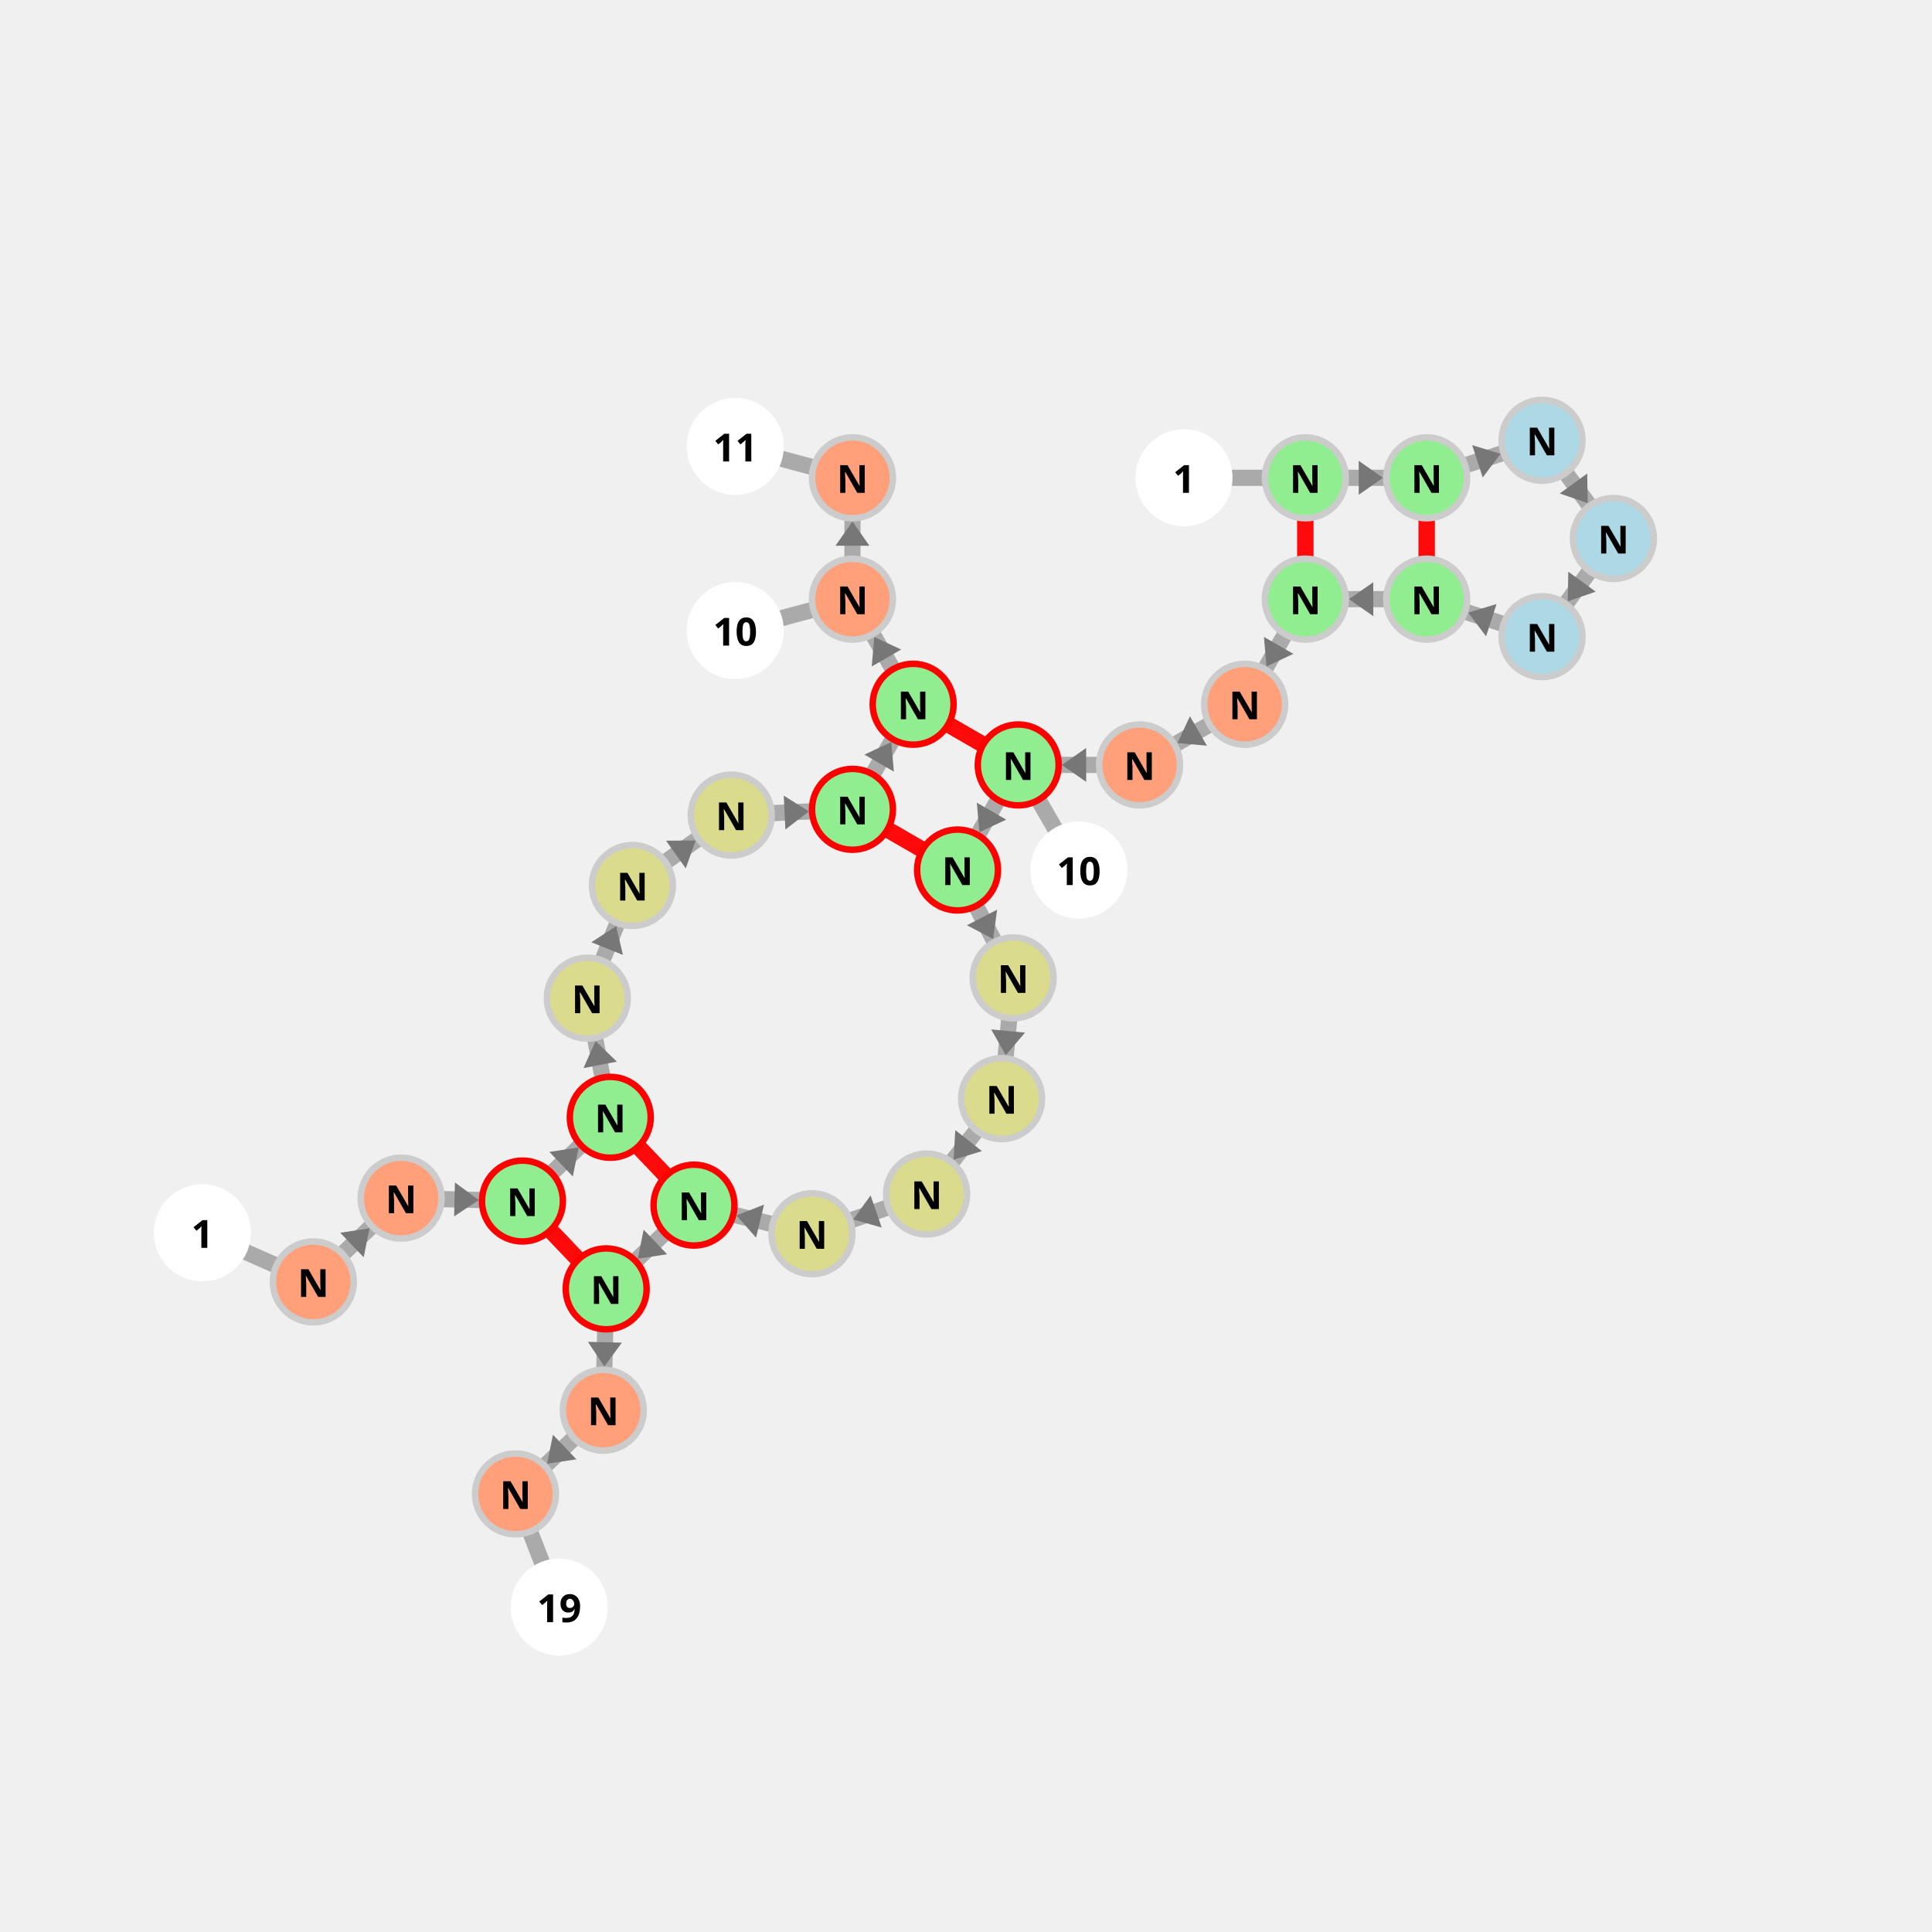
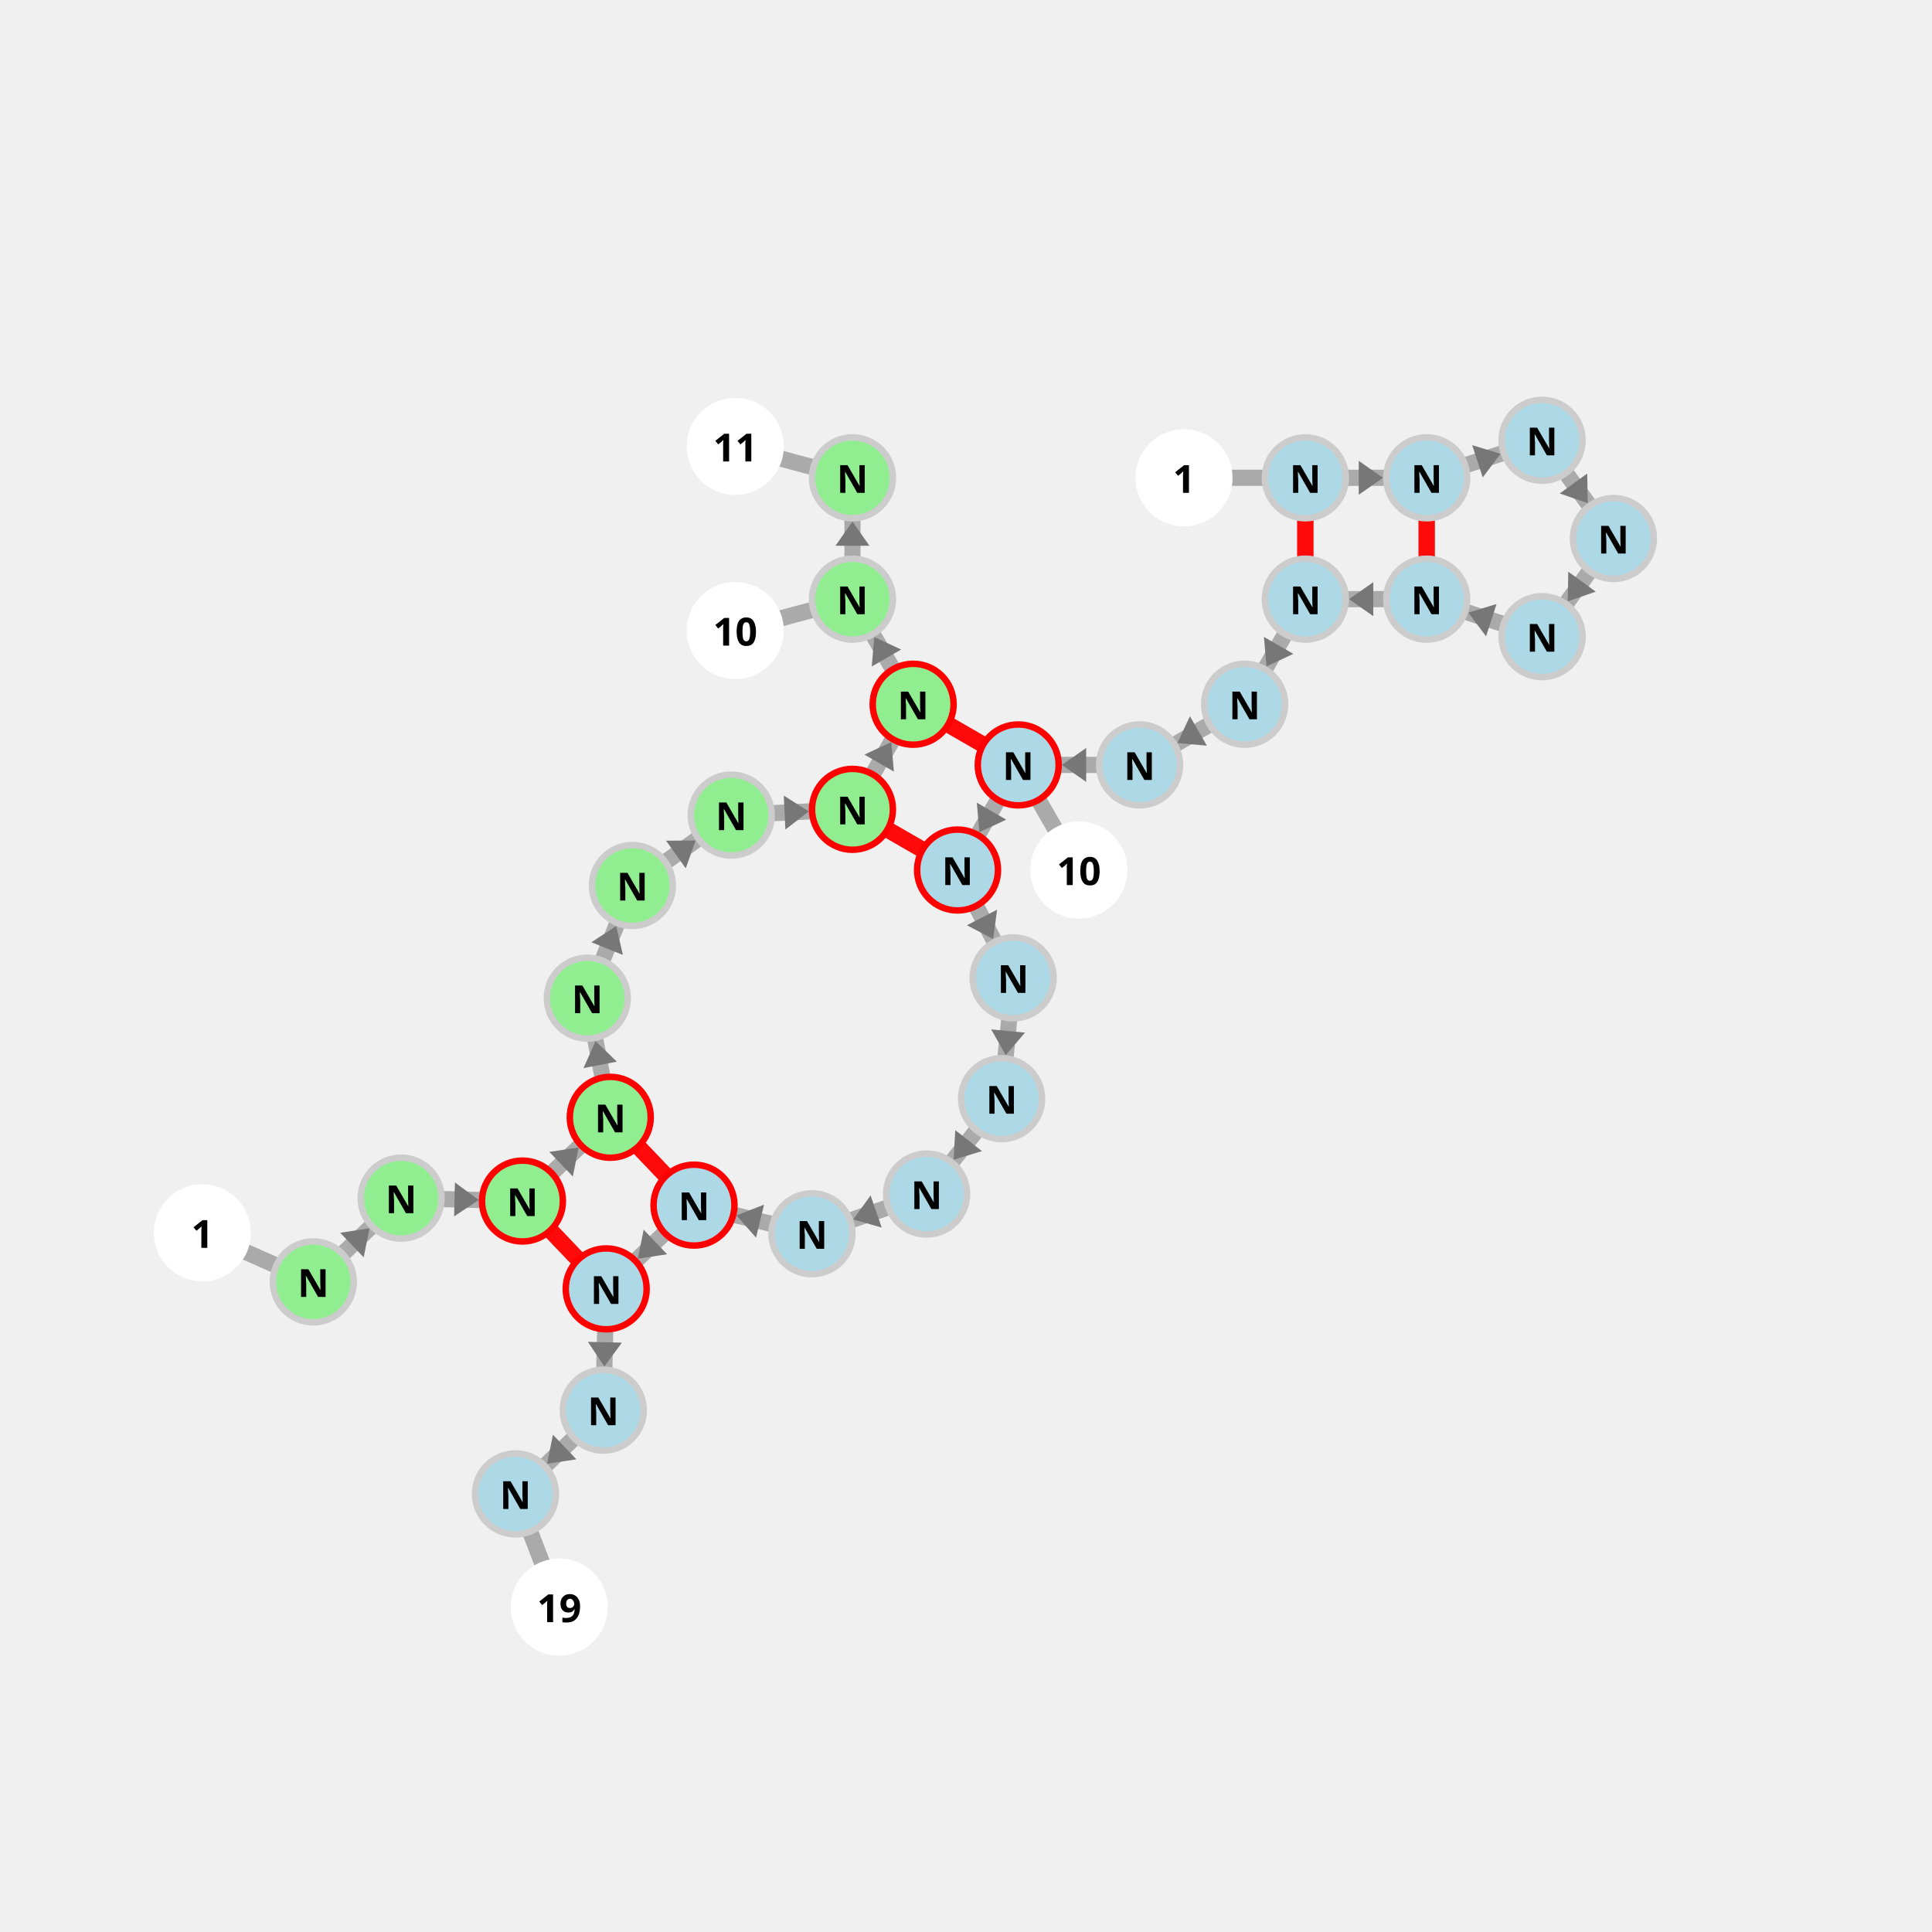
<svg xmlns="http://www.w3.org/2000/svg" viewBox="0 0 300 300">
  <style type="text/css">
 circle.fornac-node, polygon.fornac-node {
  stroke: #ccc;
  stroke-width: 0.8;
  opacity: 1;
  fill: white;
}

path.fornac-directionArrow {
  fill: #777;
  stroke: none;
  stroke-width: 0.8px;
}

g.fornac-plot {
    /* outline: 1px solid red; */
}

circle.fornac-node[base_type="a"] {
  fill: #dbdb8d;
}

circle.fornac-node[base_type="c"] {
  fill: #98df8a;
}

circle.fornac-node[base_type="g"] {
  fill: #ff9896;
}

circle.fornac-node[base_type="u"], circle.fornac-node[base_type="t"] {
  fill: #aec7e8;
}

.fornac-node &gt; text {
     pointer-events: none;
 }

circle.fornac-node[node_type="label"] {
    stroke: transparent;
    stroke-width: 0;
    fill: white;
    display: inline;
}

circle.fornac-node[node_type="protein"] {
    fill: gray;
    fill-opacity: 0.5;
    stroke-width: 4;
}

.fornac-selectedNode &gt; circle.fornac-node {
    stroke: red;
}

text.fornac-nodeLabel {
    font-weight: bold;
    font-family: Tahoma, Geneva, sans-serif;
    font-size: 0.4em;
    color: rgb(100,100,100);
    text-anchor: middle;
    alignment-baseline: middle;
    dominant-baseline: central;
    pointer-events: none;
    -webkit-touch-callout: none;
    -webkit-user-select: none;
    -khtml-user-select: none;
    -moz-user-select: none;
    -ms-user-select: none;
    user-select: none;
}

line.fornac-link {
  stroke: #999;
  stroke-opacity: 0.8;
  stroke-width: 2;
}

line.fornac-link[link_type="pseudoknot"] {
    stroke: red;
}

line.fornac-link[link_type="basepair"] {
  stroke: red;
}

line.fornac-link[link_type="intermolecule"] {
  stroke: blue;
}

line.fornac-link[link_type="chain_chain"] {
  stroke-dasharray: 3,3;
}

line.fornac-link[link_type="fake"] {
  stroke: green;
}

text.fornac-plotLabel {
    font-family: Tahoma, Geneva, sans-serif;
    font-weight: bolder;
    font-size: 1.2em;
    fill: rgba(200, 200, 200, 0.5);
    text-anchor: middle;
    alignment-baseline: central;
}

.fornac-transparent {
    fill: transparent;
    stroke-width: 0;
    stroke-opacity: 0;
    opacity: 0;
    visibility: hidden;
    pointer-events: none;
}

.fornac-dragLine {
  stroke: #999;
  stroke-width: 2;
  pointer-events: none;
}

.fornac-mouseEventHelper &gt; .extent {
  fill-opacity: .1;
  stroke: #fff;
  shape-rendering: crispEdges;
}

.d3-context-menu {
	position: absolute;
	display: none;
	background-color: #f2f2f2;
	border-radius: 4px;

	font-family: Arial, sans-serif;
	font-size: 14px;
	min-width: 150px;
	border: 1px solid #d4d4d4;

	z-index:1200;
}

.d3-context-menu ul {
	list-style-type: none;
	margin: 4px 0px;
	padding: 0px;
	cursor: default;
}

.d3-context-menu ul li {
	padding: 4px 16px;

	-webkit-touch-callout: none; /* iOS Safari */
	-webkit-user-select: none;   /* Chrome/Safari/Opera */
	-khtml-user-select: none;    /* Konqueror */
	-moz-user-select: none;      /* Firefox */
	-ms-user-select: none;       /* Internet Explorer/Edge */
	user-select: none;
}

.d3-context-menu ul li:hover {
	background-color: #4677f8;
	color: #fefefe;
}

.d3-context-menu-selected {
	background-color: #4677f8;
	color: #fefefe;
}

/*
	Header
*/

.d3-context-menu ul li.is-header
.d3-context-menu ul li.is-header:hover {
	background-color: #f2f2f2;
	color: #444;
	font-weight: bold;
	font-style: italic;
}

/*
	Disabled
*/

.d3-context-menu ul li.is-disabled
.d3-context-menu ul li.is-disabled:hover {
	background-color: #f2f2f2;
	color: #888;
	cursor: not-allowed;
}

/*
	Divider
*/

.d3-context-menu ul li.is-divider {
	padding: 0px 0px;
}

.d3-context-menu ul li.is-divider:hover {
	background-color: #f2f2f2;
}

.d3-context-menu ul hr {
	border: 0;
    height: 0;
    border-top: 1px solid rgba(0, 0, 0, 0.1);
    border-bottom: 1px solid rgba(255, 255, 255, 0.3);
}

/*# sourceMappingURL=fornac.css.map*/ 
</style>
  <g class="fornac-plot" transform="translate(77.07398,-51.42303)scale(1.256171,1.256171)">
    <g class="fornac-links">
      <line class="link fornac-link" x1="100" y1="100" x2="100" y2="115" link_type="basepair" pointer-events="all" />
      <line class="link fornac-link" x1="115" y1="100" x2="115" y2="115" link_type="basepair" pointer-events="all" />
      <line class="link fornac-link" x1="100" y1="100" x2="115" y2="100" link_type="backbone" pointer-events="all" />
      <line class="link fornac-link" x1="115" y1="100" x2="129.266" y2="95.365" link_type="backbone" pointer-events="all" />
      <line class="link fornac-link" x1="129.266" y1="95.365" x2="138.083" y2="107.5" link_type="backbone" pointer-events="all" />
      <line class="link fornac-link" x1="138.083" y1="107.5" x2="129.266" y2="119.635" link_type="backbone" pointer-events="all" />
      <line class="link fornac-link" x1="115" y1="115" x2="115" y2="100" link_type="basepair" pointer-events="all" />
      <line class="link fornac-link" x1="129.266" y1="119.635" x2="115" y2="115" link_type="backbone" pointer-events="all" />
      <line class="link fornac-link" x1="100" y1="115" x2="100" y2="100" link_type="basepair" pointer-events="all" />
      <line class="link fornac-link" x1="115" y1="115" x2="100" y2="115" link_type="backbone" pointer-events="all" />
      <line class="link fornac-link" x1="100" y1="115" x2="92.5" y2="127.99" link_type="backbone" pointer-events="all" />
      <line class="link fornac-link" x1="92.5" y1="127.99" x2="79.51" y2="135.49" link_type="backbone" pointer-events="all" />
      <line class="link fornac-link" x1="64.51" y1="135.49" x2="51.519" y2="127.99" link_type="basepair" pointer-events="all" />
      <line class="link fornac-link" x1="79.51" y1="135.49" x2="64.51" y2="135.49" link_type="backbone" pointer-events="all" />
      <line class="link fornac-link" x1="57.01" y1="148.481" x2="44.019" y2="140.981" link_type="basepair" pointer-events="all" />
      <line class="link fornac-link" x1="64.51" y1="135.49" x2="57.01" y2="148.481" link_type="backbone" pointer-events="all" />
      <line class="link fornac-link" x1="57.01" y1="148.481" x2="63.883" y2="161.813" link_type="backbone" pointer-events="all" />
      <line class="link fornac-link" x1="63.883" y1="161.813" x2="62.457" y2="176.745" link_type="backbone" pointer-events="all" />
      <line class="link fornac-link" x1="62.457" y1="176.745" x2="53.185" y2="188.536" link_type="backbone" pointer-events="all" />
      <line class="link fornac-link" x1="53.185" y1="188.536" x2="39.01" y2="193.442" link_type="backbone" pointer-events="all" />
      <line class="link fornac-link" x1="24.433" y1="189.906" x2="14.081" y2="179.05" link_type="basepair" pointer-events="all" />
      <line class="link fornac-link" x1="39.01" y1="193.442" x2="24.433" y2="189.906" link_type="backbone" pointer-events="all" />
      <line class="link fornac-link" x1="13.577" y1="200.257" x2="3.225" y2="189.401" link_type="basepair" pointer-events="all" />
      <line class="link fornac-link" x1="24.433" y1="189.906" x2="13.577" y2="200.257" link_type="backbone" pointer-events="all" />
      <line class="link fornac-link" x1="13.577" y1="200.257" x2="13.22" y2="215.253" link_type="backbone" pointer-events="all" />
      <line class="link fornac-link" x1="13.22" y1="215.253" x2="2.364" y2="225.604" link_type="backbone" pointer-events="all" />
      <line class="link fornac-link" x1="-22.626" y1="199.395" x2="-11.77" y2="189.044" link_type="backbone" pointer-events="all" />
      <line class="link fornac-link" x1="3.225" y1="189.401" x2="13.577" y2="200.257" link_type="basepair" pointer-events="all" />
      <line class="link fornac-link" x1="-11.77" y1="189.044" x2="3.225" y2="189.401" link_type="backbone" pointer-events="all" />
      <line class="link fornac-link" x1="14.081" y1="179.05" x2="24.433" y2="189.906" link_type="basepair" pointer-events="all" />
      <line class="link fornac-link" x1="3.225" y1="189.401" x2="14.081" y2="179.05" link_type="backbone" pointer-events="all" />
      <line class="link fornac-link" x1="14.081" y1="179.05" x2="11.243" y2="164.321" link_type="backbone" pointer-events="all" />
      <line class="link fornac-link" x1="11.243" y1="164.321" x2="16.818" y2="150.395" link_type="backbone" pointer-events="all" />
      <line class="link fornac-link" x1="16.818" y1="150.395" x2="29.036" y2="141.694" link_type="backbone" pointer-events="all" />
      <line class="link fornac-link" x1="44.019" y1="140.981" x2="57.01" y2="148.481" link_type="basepair" pointer-events="all" />
      <line class="link fornac-link" x1="29.036" y1="141.694" x2="44.019" y2="140.981" link_type="backbone" pointer-events="all" />
      <line class="link fornac-link" x1="51.519" y1="127.99" x2="64.51" y2="135.49" link_type="basepair" pointer-events="all" />
      <line class="link fornac-link" x1="44.019" y1="140.981" x2="51.519" y2="127.99" link_type="backbone" pointer-events="all" />
      <line class="link fornac-link" x1="51.519" y1="127.99" x2="44.019" y2="115" link_type="backbone" pointer-events="all" />
      <line class="link fornac-link" x1="44.019" y1="115" x2="44.019" y2="100" link_type="backbone" pointer-events="all" />
      <line class="link fornac-link" x1="100" y1="100" x2="85" y2="100" link_type="label_link" pointer-events="all" />
      <line class="link fornac-link" x1="115" y1="100" x2="112.653" y2="85.185" link_type="label_link" pointer-events="all" style="display:none" />
      <line class="link fornac-link" x1="129.266" y1="95.365" x2="133.901" y2="81.099" link_type="label_link" pointer-events="all" style="display:none" />
      <line class="link fornac-link" x1="138.083" y1="107.5" x2="153.083" y2="107.5" link_type="label_link" pointer-events="all" style="display:none" />
      <line class="link fornac-link" x1="129.266" y1="119.635" x2="133.901" y2="133.901" link_type="label_link" pointer-events="all" style="display:none" />
      <line class="link fornac-link" x1="115" y1="115" x2="112.653" y2="129.815" link_type="label_link" pointer-events="all" style="display:none" />
      <line class="link fornac-link" x1="100" y1="115" x2="107.5" y2="127.99" link_type="label_link" pointer-events="all" style="display:none" />
      <line class="link fornac-link" x1="92.5" y1="127.99" x2="103.107" y2="138.597" link_type="label_link" pointer-events="all" style="display:none" />
      <line class="link fornac-link" x1="79.51" y1="135.49" x2="83.392" y2="149.979" link_type="label_link" pointer-events="all" style="display:none" />
      <line class="link fornac-link" x1="64.51" y1="135.49" x2="72.01" y2="148.481" link_type="label_link" pointer-events="all" />
      <line class="link fornac-link" x1="57.01" y1="148.481" x2="72.005" y2="148.838" link_type="label_link" pointer-events="all" style="display:none" />
      <line class="link fornac-link" x1="63.883" y1="161.813" x2="78.612" y2="158.975" link_type="label_link" pointer-events="all" style="display:none" />
      <line class="link fornac-link" x1="62.457" y1="176.745" x2="76.383" y2="182.32" link_type="label_link" pointer-events="all" style="display:none" />
      <line class="link fornac-link" x1="53.185" y1="188.536" x2="61.886" y2="200.755" link_type="label_link" pointer-events="all" style="display:none" />
      <line class="link fornac-link" x1="39.01" y1="193.442" x2="39.724" y2="208.425" link_type="label_link" pointer-events="all" style="display:none" />
      <line class="link fornac-link" x1="24.433" y1="189.906" x2="28.315" y2="204.395" link_type="label_link" pointer-events="all" style="display:none" />
      <line class="link fornac-link" x1="13.577" y1="200.257" x2="27.294" y2="206.325" link_type="label_link" pointer-events="all" style="display:none" />
      <line class="link fornac-link" x1="13.22" y1="215.253" x2="26.937" y2="221.321" link_type="label_link" pointer-events="all" style="display:none" />
      <line class="link fornac-link" x1="2.364" y1="225.604" x2="7.772" y2="239.595" link_type="label_link" pointer-events="all" />
      <line class="link fornac-link" x1="-12.632" y1="225.247" x2="-18.701" y2="238.965" link_type="label_link" pointer-events="all" style="display:none" />
      <line class="link fornac-link" x1="-22.983" y1="214.391" x2="-36.974" y2="219.8" link_type="label_link" pointer-events="all" style="display:none" />
      <line class="link fornac-link" x1="-22.626" y1="199.395" x2="-36.344" y2="193.327" link_type="label_link" pointer-events="all" />
      <line class="link fornac-link" x1="-11.77" y1="189.044" x2="-17.179" y2="175.053" link_type="label_link" pointer-events="all" style="display:none" />
      <line class="link fornac-link" x1="3.225" y1="189.401" x2="-2.183" y2="175.41" link_type="label_link" pointer-events="all" style="display:none" />
      <line class="link fornac-link" x1="14.081" y1="179.05" x2="-0.206" y2="174.482" link_type="label_link" pointer-events="all" style="display:none" />
      <line class="link fornac-link" x1="11.243" y1="164.321" x2="-3.689" y2="162.895" link_type="label_link" pointer-events="all" style="display:none" />
      <line class="link fornac-link" x1="16.818" y1="150.395" x2="5.027" y2="141.123" link_type="label_link" pointer-events="all" style="display:none" />
      <line class="link fornac-link" x1="29.036" y1="141.694" x2="24.13" y2="127.519" link_type="label_link" pointer-events="all" style="display:none" />
      <line class="link fornac-link" x1="44.019" y1="140.981" x2="36.212" y2="128.173" link_type="label_link" pointer-events="all" style="display:none" />
      <line class="link fornac-link" x1="51.519" y1="127.99" x2="36.519" y2="127.99" link_type="label_link" pointer-events="all" style="display:none" />
      <line class="link fornac-link" x1="44.019" y1="115" x2="29.53" y2="118.882" link_type="label_link" pointer-events="all" />
      <line class="link fornac-link" x1="44.019" y1="100" x2="29.53" y2="96.118" link_type="label_link" pointer-events="all" />
    </g>
    <g class="fornac-nodes">
      <g class="gnode" struct_name="empty" transform="translate(100,100)" num="n1" rnum="n32">
        <path class="fornac-directionArrow" node_num="1" />
-         <circle class="fornac-node" node_type="nucleotide" node_num="1" r="5" style="fill: lightgreen;" />
+         <circle class="fornac-node" node_type="nucleotide" node_num="1" r="5" style="fill: lightblue;" />
        <text class="fornac-nodeLabel" label_type="nucleotide">N</text>
      </g>
      <g class="gnode" struct_name="empty" transform="translate(115,100)" num="n2" rnum="n31">
        <path class="fornac-directionArrow" node_num="2" d="M-8.4,-2.1L-5.4,0L-8.4,2.1" />
-         <circle class="fornac-node" node_type="nucleotide" node_num="2" r="5" style="fill: lightgreen;" />
+         <circle class="fornac-node" node_type="nucleotide" node_num="2" r="5" style="fill: lightblue;" />
        <text class="fornac-nodeLabel" label_type="nucleotide">N</text>
      </g>
      <g class="gnode" struct_name="empty" transform="translate(129.2658,95.36475)" num="n3" rnum="n30">
        <path class="fornac-directionArrow" node_num="3" d="M-8.638,0.599L-5.136,1.669L-7.34,4.593" />
        <circle class="fornac-node" node_type="nucleotide" node_num="3" r="5" style="fill: lightblue;" />
        <text class="fornac-nodeLabel" label_type="nucleotide">N</text>
      </g>
      <g class="gnode" struct_name="empty" transform="translate(138.0826,107.5)" num="n4" rnum="n29">
        <path class="fornac-directionArrow" node_num="4" d="M-3.238,-8.03L-3.174,-4.369L-6.636,-5.561" />
        <circle class="fornac-node" node_type="nucleotide" node_num="4" r="5" style="fill: lightblue;" />
        <text class="fornac-nodeLabel" label_type="nucleotide">N</text>
      </g>
      <g class="gnode" struct_name="empty" transform="translate(129.2658,119.6353)" num="n5" rnum="n28">
        <path class="fornac-directionArrow" node_num="5" d="M6.636,-5.561L3.174,-4.369L3.238,-8.03" />
        <circle class="fornac-node" node_type="nucleotide" node_num="5" r="5" style="fill: lightblue;" />
        <text class="fornac-nodeLabel" label_type="nucleotide">N</text>
      </g>
      <g class="gnode" struct_name="empty" transform="translate(115,115)" num="n6" rnum="n27">
        <path class="fornac-directionArrow" node_num="6" d="M7.34,4.593L5.136,1.669L8.638,0.599" />
-         <circle class="fornac-node" node_type="nucleotide" node_num="6" r="5" style="fill: lightgreen;" />
+         <circle class="fornac-node" node_type="nucleotide" node_num="6" r="5" style="fill: lightblue;" />
        <text class="fornac-nodeLabel" label_type="nucleotide">N</text>
      </g>
      <g class="gnode" struct_name="empty" transform="translate(100,115)" num="n7" rnum="n26">
        <path class="fornac-directionArrow" node_num="7" d="M8.4,2.1L5.4,0L8.4,-2.1" />
-         <circle class="fornac-node" node_type="nucleotide" node_num="7" r="5" style="fill: lightgreen;" />
+         <circle class="fornac-node" node_type="nucleotide" node_num="7" r="5" style="fill: lightblue;" />
        <text class="fornac-nodeLabel" label_type="nucleotide">N</text>
      </g>
      <g class="gnode" struct_name="empty" transform="translate(92.5,127.9904)" num="n8" rnum="n25">
        <path class="fornac-directionArrow" node_num="8" d="M6.019,-6.225L2.7,-4.677L2.381,-8.325" />
-         <circle class="fornac-node" node_type="nucleotide" node_num="8" r="5" style="fill: lightsalmon;" />
+         <circle class="fornac-node" node_type="nucleotide" node_num="8" r="5" style="fill: lightblue;" />
        <text class="fornac-nodeLabel" label_type="nucleotide">N</text>
      </g>
      <g class="gnode" struct_name="empty" transform="translate(79.50962,135.4904)" num="n9" rnum="n24">
        <path class="fornac-directionArrow" node_num="9" d="M8.325,-2.381L4.677,-2.7L6.225,-6.019" />
-         <circle class="fornac-node" node_type="nucleotide" node_num="9" r="5" style="fill: lightsalmon;" />
+         <circle class="fornac-node" node_type="nucleotide" node_num="9" r="5" style="fill: lightblue;" />
        <text class="fornac-nodeLabel" label_type="nucleotide">N</text>
      </g>
      <g class="gnode" struct_name="empty" transform="translate(64.50962,135.4904)" num="n10" rnum="n23">
        <path class="fornac-directionArrow" node_num="10" d="M8.4,2.1L5.4,-1.0231815394945444e-14L8.4,-2.1" />
-         <circle class="fornac-node" node_type="nucleotide" node_num="10" r="5" style="fill: lightgreen;stroke: red;" />
+         <circle class="fornac-node" node_type="nucleotide" node_num="10" r="5" style="fill: lightblue;stroke: red;" />
        <text class="fornac-nodeLabel" label_type="nucleotide">N</text>
      </g>
      <g class="gnode" struct_name="empty" transform="translate(57.00962,148.4808)" num="n11" rnum="n22">
        <path class="fornac-directionArrow" node_num="11" d="M6.019,-6.225L2.7,-4.677L2.381,-8.325" />
-         <circle class="fornac-node" node_type="nucleotide" node_num="11" r="5" style="fill: lightgreen;stroke: red;" />
+         <circle class="fornac-node" node_type="nucleotide" node_num="11" r="5" style="fill: lightblue;stroke: red;" />
        <text class="fornac-nodeLabel" label_type="nucleotide">N</text>
      </g>
      <g class="gnode" struct_name="empty" transform="translate(63.88302,161.8133)" num="n12" rnum="n21">
        <path class="fornac-directionArrow" node_num="12" d="M-1.983,-8.428L-2.474,-4.8L-5.716,-6.504" />
-         <circle class="fornac-node" node_type="nucleotide" node_num="12" r="5" style="fill: rgb(219, 219, 141);" />
+         <circle class="fornac-node" node_type="nucleotide" node_num="12" r="5" style="fill: lightblue;" />
        <text class="fornac-nodeLabel" label_type="nucleotide">N</text>
      </g>
      <g class="gnode" struct_name="empty" transform="translate(62.45718,176.7454)" num="n13" rnum="n20">
        <path class="fornac-directionArrow" node_num="13" d="M2.889,-8.162L0.513,-5.376L-1.292,-8.562" />
-         <circle class="fornac-node" node_type="nucleotide" node_num="13" r="5" style="fill: rgb(219, 219, 141);" />
+         <circle class="fornac-node" node_type="nucleotide" node_num="13" r="5" style="fill: lightblue;" />
        <text class="fornac-nodeLabel" label_type="nucleotide">N</text>
      </g>
      <g class="gnode" struct_name="empty" transform="translate(53.18479,188.5362)" num="n14" rnum="n19">
        <path class="fornac-directionArrow" node_num="14" d="M6.843,-5.305L3.338,-4.245L3.542,-7.901" />
-         <circle class="fornac-node" node_type="nucleotide" node_num="14" r="5" style="fill: rgb(219, 219, 141);" />
+         <circle class="fornac-node" node_type="nucleotide" node_num="14" r="5" style="fill: lightblue;" />
        <text class="fornac-nodeLabel" label_type="nucleotide">N</text>
      </g>
      <g class="gnode" struct_name="empty" transform="translate(39.00978,193.4422)" num="n15" rnum="n18">
        <path class="fornac-directionArrow" node_num="15" d="M8.625,-0.763L5.103,-1.766L7.251,-4.732" />
-         <circle class="fornac-node" node_type="nucleotide" node_num="15" r="5" style="fill: rgb(219, 219, 141);" />
+         <circle class="fornac-node" node_type="nucleotide" node_num="15" r="5" style="fill: lightblue;" />
        <text class="fornac-nodeLabel" label_type="nucleotide">N</text>
      </g>
      <g class="gnode" struct_name="empty" transform="translate(24.43261,189.9058)" num="n16" rnum="n17">
        <path class="fornac-directionArrow" node_num="16" d="M7.668,4.021L5.248,1.273L8.658,-0.06" />
-         <circle class="fornac-node" node_type="nucleotide" node_num="16" r="5" style="fill: lightgreen;stroke: red;" />
+         <circle class="fornac-node" node_type="nucleotide" node_num="16" r="5" style="fill: lightblue;stroke: red;" />
        <text class="fornac-nodeLabel" label_type="nucleotide">N</text>
      </g>
      <g class="gnode" struct_name="empty" transform="translate(13.57659,200.257)" num="n17" rnum="n16">
        <path class="fornac-directionArrow" node_num="17" d="M7.529,-4.277L3.908,-3.726L4.63,-7.317" />
-         <circle class="fornac-node" node_type="nucleotide" node_num="17" r="5" style="fill: lightgreen;stroke: red;" />
+         <circle class="fornac-node" node_type="nucleotide" node_num="17" r="5" style="fill: lightblue;stroke: red;" />
        <text class="fornac-nodeLabel" label_type="nucleotide">N</text>
      </g>
      <g class="gnode" struct_name="empty" transform="translate(13.21963,215.2527)" num="n18" rnum="n15">
        <path class="fornac-directionArrow" node_num="18" d="M2.299,-8.348L0.129,-5.398L-1.9,-8.448" />
-         <circle class="fornac-node" node_type="nucleotide" node_num="18" r="5" style="fill: lightsalmon;" />
+         <circle class="fornac-node" node_type="nucleotide" node_num="18" r="5" style="fill: lightblue;" />
        <text class="fornac-nodeLabel" label_type="nucleotide">N</text>
      </g>
      <g class="gnode" struct_name="empty" transform="translate(2.363619,225.6039)" num="n19" rnum="n14">
        <path class="fornac-directionArrow" node_num="19" d="M7.529,-4.277L3.908,-3.726L4.63,-7.317" />
-         <circle class="fornac-node" node_type="nucleotide" node_num="19" r="5" style="fill: lightsalmon;" />
+         <circle class="fornac-node" node_type="nucleotide" node_num="19" r="5" style="fill: lightblue;" />
        <text class="fornac-nodeLabel" label_type="nucleotide">N</text>
      </g>
      <g class="gnode" struct_name="empty" transform="translate(-12.63213,225.247)" num="n20" rnum="n13">
        <text class="fornac-nodeLabel" label_type="middle" />
      </g>
      <g class="gnode" struct_name="empty" transform="translate(-22.98332,214.391)" num="n21" rnum="n12">
        <text class="fornac-nodeLabel" label_type="middle" />
      </g>
      <g class="gnode" struct_name="empty" transform="translate(-22.62635,199.3952)" num="n22" rnum="n11">
        <path class="fornac-directionArrow" node_num="22" />
-         <circle class="fornac-node" node_type="nucleotide" node_num="22" r="5" style="fill: lightsalmon;" />
+         <circle class="fornac-node" node_type="nucleotide" node_num="22" r="5" style="fill: lightgreen;" />
        <text class="fornac-nodeLabel" label_type="nucleotide">N</text>
      </g>
      <g class="gnode" struct_name="empty" transform="translate(-11.77034,189.044)" num="n23" rnum="n10">
        <path class="fornac-directionArrow" node_num="23" d="M-7.529,4.277L-3.908,3.726L-4.63,7.317" />
-         <circle class="fornac-node" node_type="nucleotide" node_num="23" r="5" style="fill: lightsalmon;" />
+         <circle class="fornac-node" node_type="nucleotide" node_num="23" r="5" style="fill: lightgreen;" />
        <text class="fornac-nodeLabel" label_type="nucleotide">N</text>
      </g>
      <g class="gnode" struct_name="empty" transform="translate(3.22541,189.401)" num="n24" rnum="n9">
        <path class="fornac-directionArrow" node_num="24" d="M-8.348,-2.299L-5.398,-0.129L-8.448,1.9" />
        <circle class="fornac-node" node_type="nucleotide" node_num="24" r="5" style="fill: lightgreen;stroke: red;" />
        <text class="fornac-nodeLabel" label_type="nucleotide">N</text>
      </g>
      <g class="gnode" struct_name="empty" transform="translate(14.08142,179.0498)" num="n25" rnum="n8">
        <path class="fornac-directionArrow" node_num="25" d="M-7.529,4.277L-3.908,3.726L-4.63,7.317" />
        <circle class="fornac-node" node_type="nucleotide" node_num="25" r="5" style="fill: lightgreen;stroke: red;" />
        <text class="fornac-nodeLabel" label_type="nucleotide">N</text>
      </g>
      <g class="gnode" struct_name="empty" transform="translate(11.24265,164.3209)" num="n26" rnum="n7">
        <path class="fornac-directionArrow" node_num="26" d="M-0.472,8.646L1.022,5.302L3.652,7.851" />
-         <circle class="fornac-node" node_type="nucleotide" node_num="26" r="5" style="fill: rgb(219, 219, 141);" />
+         <circle class="fornac-node" node_type="nucleotide" node_num="26" r="5" style="fill: lightgreen;" />
        <text class="fornac-nodeLabel" label_type="nucleotide">N</text>
      </g>
      <g class="gnode" struct_name="empty" transform="translate(16.81759,150.3953)" num="n27" rnum="n6">
        <path class="fornac-directionArrow" node_num="27" d="M-5.072,7.018L-2.007,5.013L-1.172,8.579" />
-         <circle class="fornac-node" node_type="nucleotide" node_num="27" r="5" style="fill: rgb(219, 219, 141);" />
+         <circle class="fornac-node" node_type="nucleotide" node_num="27" r="5" style="fill: lightgreen;" />
        <text class="fornac-nodeLabel" label_type="nucleotide">N</text>
      </g>
      <g class="gnode" struct_name="empty" transform="translate(29.03623,141.6945)" num="n28" rnum="n5">
        <path class="fornac-directionArrow" node_num="28" d="M-8.061,3.162L-4.399,3.132L-5.624,6.583" />
-         <circle class="fornac-node" node_type="nucleotide" node_num="28" r="5" style="fill: rgb(219, 219, 141);" />
+         <circle class="fornac-node" node_type="nucleotide" node_num="28" r="5" style="fill: lightgreen;" />
        <text class="fornac-nodeLabel" label_type="nucleotide">N</text>
      </g>
      <g class="gnode" struct_name="empty" transform="translate(44.01924,140.9808)" num="n29" rnum="n4">
        <path class="fornac-directionArrow" node_num="29" d="M-8.49,-1.698L-5.394,0.257L-8.291,2.497" />
        <circle class="fornac-node" node_type="nucleotide" node_num="29" r="5" style="fill: lightgreen;stroke: red;" />
        <text class="fornac-nodeLabel" label_type="nucleotide">N</text>
      </g>
      <g class="gnode" struct_name="empty" transform="translate(51.51924,127.9904)" num="n30" rnum="n3">
        <path class="fornac-directionArrow" node_num="30" d="M-6.019,6.225L-2.7,4.677L-2.381,8.325" />
        <circle class="fornac-node" node_type="nucleotide" node_num="30" r="5" style="fill: lightgreen;stroke: red;" />
        <text class="fornac-nodeLabel" label_type="nucleotide">N</text>
      </g>
      <g class="gnode" struct_name="empty" transform="translate(44.01924,115)" num="n31" rnum="n2">
        <path class="fornac-directionArrow" node_num="31" d="M2.381,8.325L2.7,4.677L6.019,6.225" />
-         <circle class="fornac-node" node_type="nucleotide" node_num="31" r="5" style="fill: lightsalmon;" />
+         <circle class="fornac-node" node_type="nucleotide" node_num="31" r="5" style="fill: lightgreen;" />
        <text class="fornac-nodeLabel" label_type="nucleotide">N</text>
      </g>
      <g class="gnode" struct_name="empty" transform="translate(44.01924,100)" num="n32" rnum="n1">
        <path class="fornac-directionArrow" node_num="32" d="M-2.1,8.4L2.0463630789890888e-14,5.4L2.1,8.4" />
-         <circle class="fornac-node" node_type="nucleotide" node_num="32" r="5" style="fill: lightsalmon;" />
+         <circle class="fornac-node" node_type="nucleotide" node_num="32" r="5" style="fill: lightgreen;" />
        <text class="fornac-nodeLabel" label_type="nucleotide">N</text>
      </g>
      <g class="gnode" struct_name="empty" transform="translate(85,100)" num="n-1" rnum="n34">
        <circle class="fornac-node" r="6" node_type="label" node_num="-1" />
        <text class="fornac-nodeLabel" label_type="label">1</text>
      </g>
      <g class="gnode" struct_name="empty" transform="translate(112.6535,85.18467)" num="n-1" rnum="n34" style="display:none">
        <circle class="fornac-node" r="6" node_type="label" node_num="-1" />
        <text class="fornac-nodeLabel" label_type="label">0</text>
      </g>
      <g class="gnode" struct_name="empty" transform="translate(133.9011,81.0989)" num="n-1" rnum="n34" style="display:none">
        <circle class="fornac-node" r="6" node_type="label" node_num="-1" />
        <text class="fornac-nodeLabel" label_type="label">0</text>
      </g>
      <g class="gnode" struct_name="empty" transform="translate(153.0826,107.5)" num="n-1" rnum="n34" style="display:none">
        <circle class="fornac-node" r="6" node_type="label" node_num="-1" />
        <text class="fornac-nodeLabel" label_type="label">0</text>
      </g>
      <g class="gnode" struct_name="empty" transform="translate(133.9011,133.9011)" num="n-1" rnum="n34" style="display:none">
        <circle class="fornac-node" r="6" node_type="label" node_num="-1" />
        <text class="fornac-nodeLabel" label_type="label">0</text>
      </g>
      <g class="gnode" struct_name="empty" transform="translate(112.6535,129.8153)" num="n-1" rnum="n34" style="display:none">
        <circle class="fornac-node" r="6" node_type="label" node_num="-1" />
        <text class="fornac-nodeLabel" label_type="label">0</text>
      </g>
      <g class="gnode" struct_name="empty" transform="translate(107.5,127.9904)" num="n-1" rnum="n34" style="display:none">
        <circle class="fornac-node" r="6" node_type="label" node_num="-1" />
        <text class="fornac-nodeLabel" label_type="label">0</text>
      </g>
      <g class="gnode" struct_name="empty" transform="translate(103.1066,138.597)" num="n-1" rnum="n34" style="display:none">
        <circle class="fornac-node" r="6" node_type="label" node_num="-1" />
        <text class="fornac-nodeLabel" label_type="label">0</text>
      </g>
      <g class="gnode" struct_name="empty" transform="translate(83.3919,149.9793)" num="n-1" rnum="n34" style="display:none">
        <circle class="fornac-node" r="6" node_type="label" node_num="-1" />
        <text class="fornac-nodeLabel" label_type="label">0</text>
      </g>
      <g class="gnode" struct_name="empty" transform="translate(72.00962,148.4808)" num="n-1" rnum="n34">
        <circle class="fornac-node" r="6" node_type="label" node_num="-1" />
        <text class="fornac-nodeLabel" label_type="label">10</text>
      </g>
      <g class="gnode" struct_name="empty" transform="translate(72.00537,148.8377)" num="n-1" rnum="n34" style="display:none">
        <circle class="fornac-node" r="6" node_type="label" node_num="-1" />
        <text class="fornac-nodeLabel" label_type="label">0</text>
      </g>
      <g class="gnode" struct_name="empty" transform="translate(78.61195,158.9745)" num="n-1" rnum="n34" style="display:none">
        <circle class="fornac-node" r="6" node_type="label" node_num="-1" />
        <text class="fornac-nodeLabel" label_type="label">0</text>
      </g>
      <g class="gnode" struct_name="empty" transform="translate(76.3827,182.3203)" num="n-1" rnum="n34" style="display:none">
        <circle class="fornac-node" r="6" node_type="label" node_num="-1" />
        <text class="fornac-nodeLabel" label_type="label">0</text>
      </g>
      <g class="gnode" struct_name="empty" transform="translate(61.88564,200.7548)" num="n-1" rnum="n34" style="display:none">
        <circle class="fornac-node" r="6" node_type="label" node_num="-1" />
        <text class="fornac-nodeLabel" label_type="label">0</text>
      </g>
      <g class="gnode" struct_name="empty" transform="translate(39.72351,208.4252)" num="n-1" rnum="n34" style="display:none">
        <circle class="fornac-node" r="6" node_type="label" node_num="-1" />
        <text class="fornac-nodeLabel" label_type="label">0</text>
      </g>
      <g class="gnode" struct_name="empty" transform="translate(28.31489,204.3947)" num="n-1" rnum="n34" style="display:none">
        <circle class="fornac-node" r="6" node_type="label" node_num="-1" />
        <text class="fornac-nodeLabel" label_type="label">0</text>
      </g>
      <g class="gnode" struct_name="empty" transform="translate(27.29426,206.3254)" num="n-1" rnum="n34" style="display:none">
        <circle class="fornac-node" r="6" node_type="label" node_num="-1" />
        <text class="fornac-nodeLabel" label_type="label">0</text>
      </g>
      <g class="gnode" struct_name="empty" transform="translate(26.93729,221.3212)" num="n-1" rnum="n34" style="display:none">
        <circle class="fornac-node" r="6" node_type="label" node_num="-1" />
        <text class="fornac-nodeLabel" label_type="label">0</text>
      </g>
      <g class="gnode" struct_name="empty" transform="translate(7.772452,239.5948)" num="n-1" rnum="n34">
        <circle class="fornac-node" r="6" node_type="label" node_num="-1" />
        <text class="fornac-nodeLabel" label_type="label">19</text>
      </g>
      <g class="gnode" struct_name="empty" transform="translate(-18.70055,238.9646)" num="n-1" rnum="n34" style="display:none">
        <circle class="fornac-node" r="6" node_type="label" node_num="-1" />
        <text class="fornac-nodeLabel" label_type="label">0</text>
      </g>
      <g class="gnode" struct_name="empty" transform="translate(-36.97419,219.7998)" num="n-1" rnum="n34" style="display:none">
        <circle class="fornac-node" r="6" node_type="label" node_num="-1" />
        <text class="fornac-nodeLabel" label_type="label">0</text>
      </g>
      <g class="gnode" struct_name="empty" transform="translate(-36.34402,193.3268)" num="n-1" rnum="n34">
        <circle class="fornac-node" r="6" node_type="label" node_num="-1" />
        <text class="fornac-nodeLabel" label_type="label">1</text>
      </g>
      <g class="gnode" struct_name="empty" transform="translate(-17.17917,175.0531)" num="n-1" rnum="n34" style="display:none">
        <circle class="fornac-node" r="6" node_type="label" node_num="-1" />
        <text class="fornac-nodeLabel" label_type="label">0</text>
      </g>
      <g class="gnode" struct_name="empty" transform="translate(-2.183423,175.4101)" num="n-1" rnum="n34" style="display:none">
        <circle class="fornac-node" r="6" node_type="label" node_num="-1" />
        <text class="fornac-nodeLabel" label_type="label">0</text>
      </g>
      <g class="gnode" struct_name="empty" transform="translate(-0.2063295,174.4825)" num="n-1" rnum="n34" style="display:none">
        <circle class="fornac-node" r="6" node_type="label" node_num="-1" />
        <text class="fornac-nodeLabel" label_type="label">0</text>
      </g>
      <g class="gnode" struct_name="empty" transform="translate(-3.689427,162.895)" num="n-1" rnum="n34" style="display:none">
        <circle class="fornac-node" r="6" node_type="label" node_num="-1" />
        <text class="fornac-nodeLabel" label_type="label">0</text>
      </g>
      <g class="gnode" struct_name="empty" transform="translate(5.026792,141.123)" num="n-1" rnum="n34" style="display:none">
        <circle class="fornac-node" r="6" node_type="label" node_num="-1" />
        <text class="fornac-nodeLabel" label_type="label">0</text>
      </g>
      <g class="gnode" struct_name="empty" transform="translate(24.13021,127.5195)" num="n-1" rnum="n34" style="display:none">
        <circle class="fornac-node" r="6" node_type="label" node_num="-1" />
        <text class="fornac-nodeLabel" label_type="label">0</text>
      </g>
      <g class="gnode" struct_name="empty" transform="translate(36.21222,128.1725)" num="n-1" rnum="n34" style="display:none">
        <circle class="fornac-node" r="6" node_type="label" node_num="-1" />
        <text class="fornac-nodeLabel" label_type="label">0</text>
      </g>
      <g class="gnode" struct_name="empty" transform="translate(36.51924,127.9904)" num="n-1" rnum="n34" style="display:none">
        <circle class="fornac-node" r="6" node_type="label" node_num="-1" />
        <text class="fornac-nodeLabel" label_type="label">0</text>
      </g>
      <g class="gnode" struct_name="empty" transform="translate(29.53035,118.8823)" num="n-1" rnum="n34">
        <circle class="fornac-node" r="6" node_type="label" node_num="-1" />
        <text class="fornac-nodeLabel" label_type="label">10</text>
      </g>
      <g class="gnode" struct_name="empty" transform="translate(29.53035,96.11771)" num="n-1" rnum="n34">
        <circle class="fornac-node" r="6" node_type="label" node_num="-1" />
        <text class="fornac-nodeLabel" label_type="label">11</text>
      </g>
      <g class="gnode" transform="translate(107.5,107.5)" num="n-1" rnum="n34">
        <text class="fornac-nodeLabel" label_type="middle" />
      </g>
      <g class="gnode" transform="translate(54.26443,138.2356)" num="n-1" rnum="n34">
        <text class="fornac-nodeLabel" label_type="middle" />
      </g>
      <g class="gnode" transform="translate(13.82901,189.6534)" num="n-1" rnum="n34">
        <text class="fornac-nodeLabel" label_type="middle" />
      </g>
      <g class="gnode" transform="translate(44.01924,100)" num="n-3" rnum="n36">
        <text class="fornac-nodeLabel" label_type="middle" />
      </g>
      <g class="gnode" transform="translate(100,100)" num="n-2" rnum="n35">
        <text class="fornac-nodeLabel" label_type="middle" />
      </g>
      <g class="gnode" transform="translate(72.00962,119.6202)" num="n-1" rnum="n34">
        <text class="fornac-nodeLabel" label_type="middle" />
      </g>
      <g class="gnode" transform="translate(125.3229,107.5)" num="n-1" rnum="n34">
        <text class="fornac-nodeLabel" label_type="middle" />
      </g>
      <g class="gnode" transform="translate(-4.703362,207.324)" num="n-1" rnum="n34">
        <text class="fornac-nodeLabel" label_type="middle" />
      </g>
      <g class="gnode" transform="translate(37.7431,166.8513)" num="n-1" rnum="n34">
        <text class="fornac-nodeLabel" label_type="middle" />
      </g>
    </g>
  </g>
</svg>
